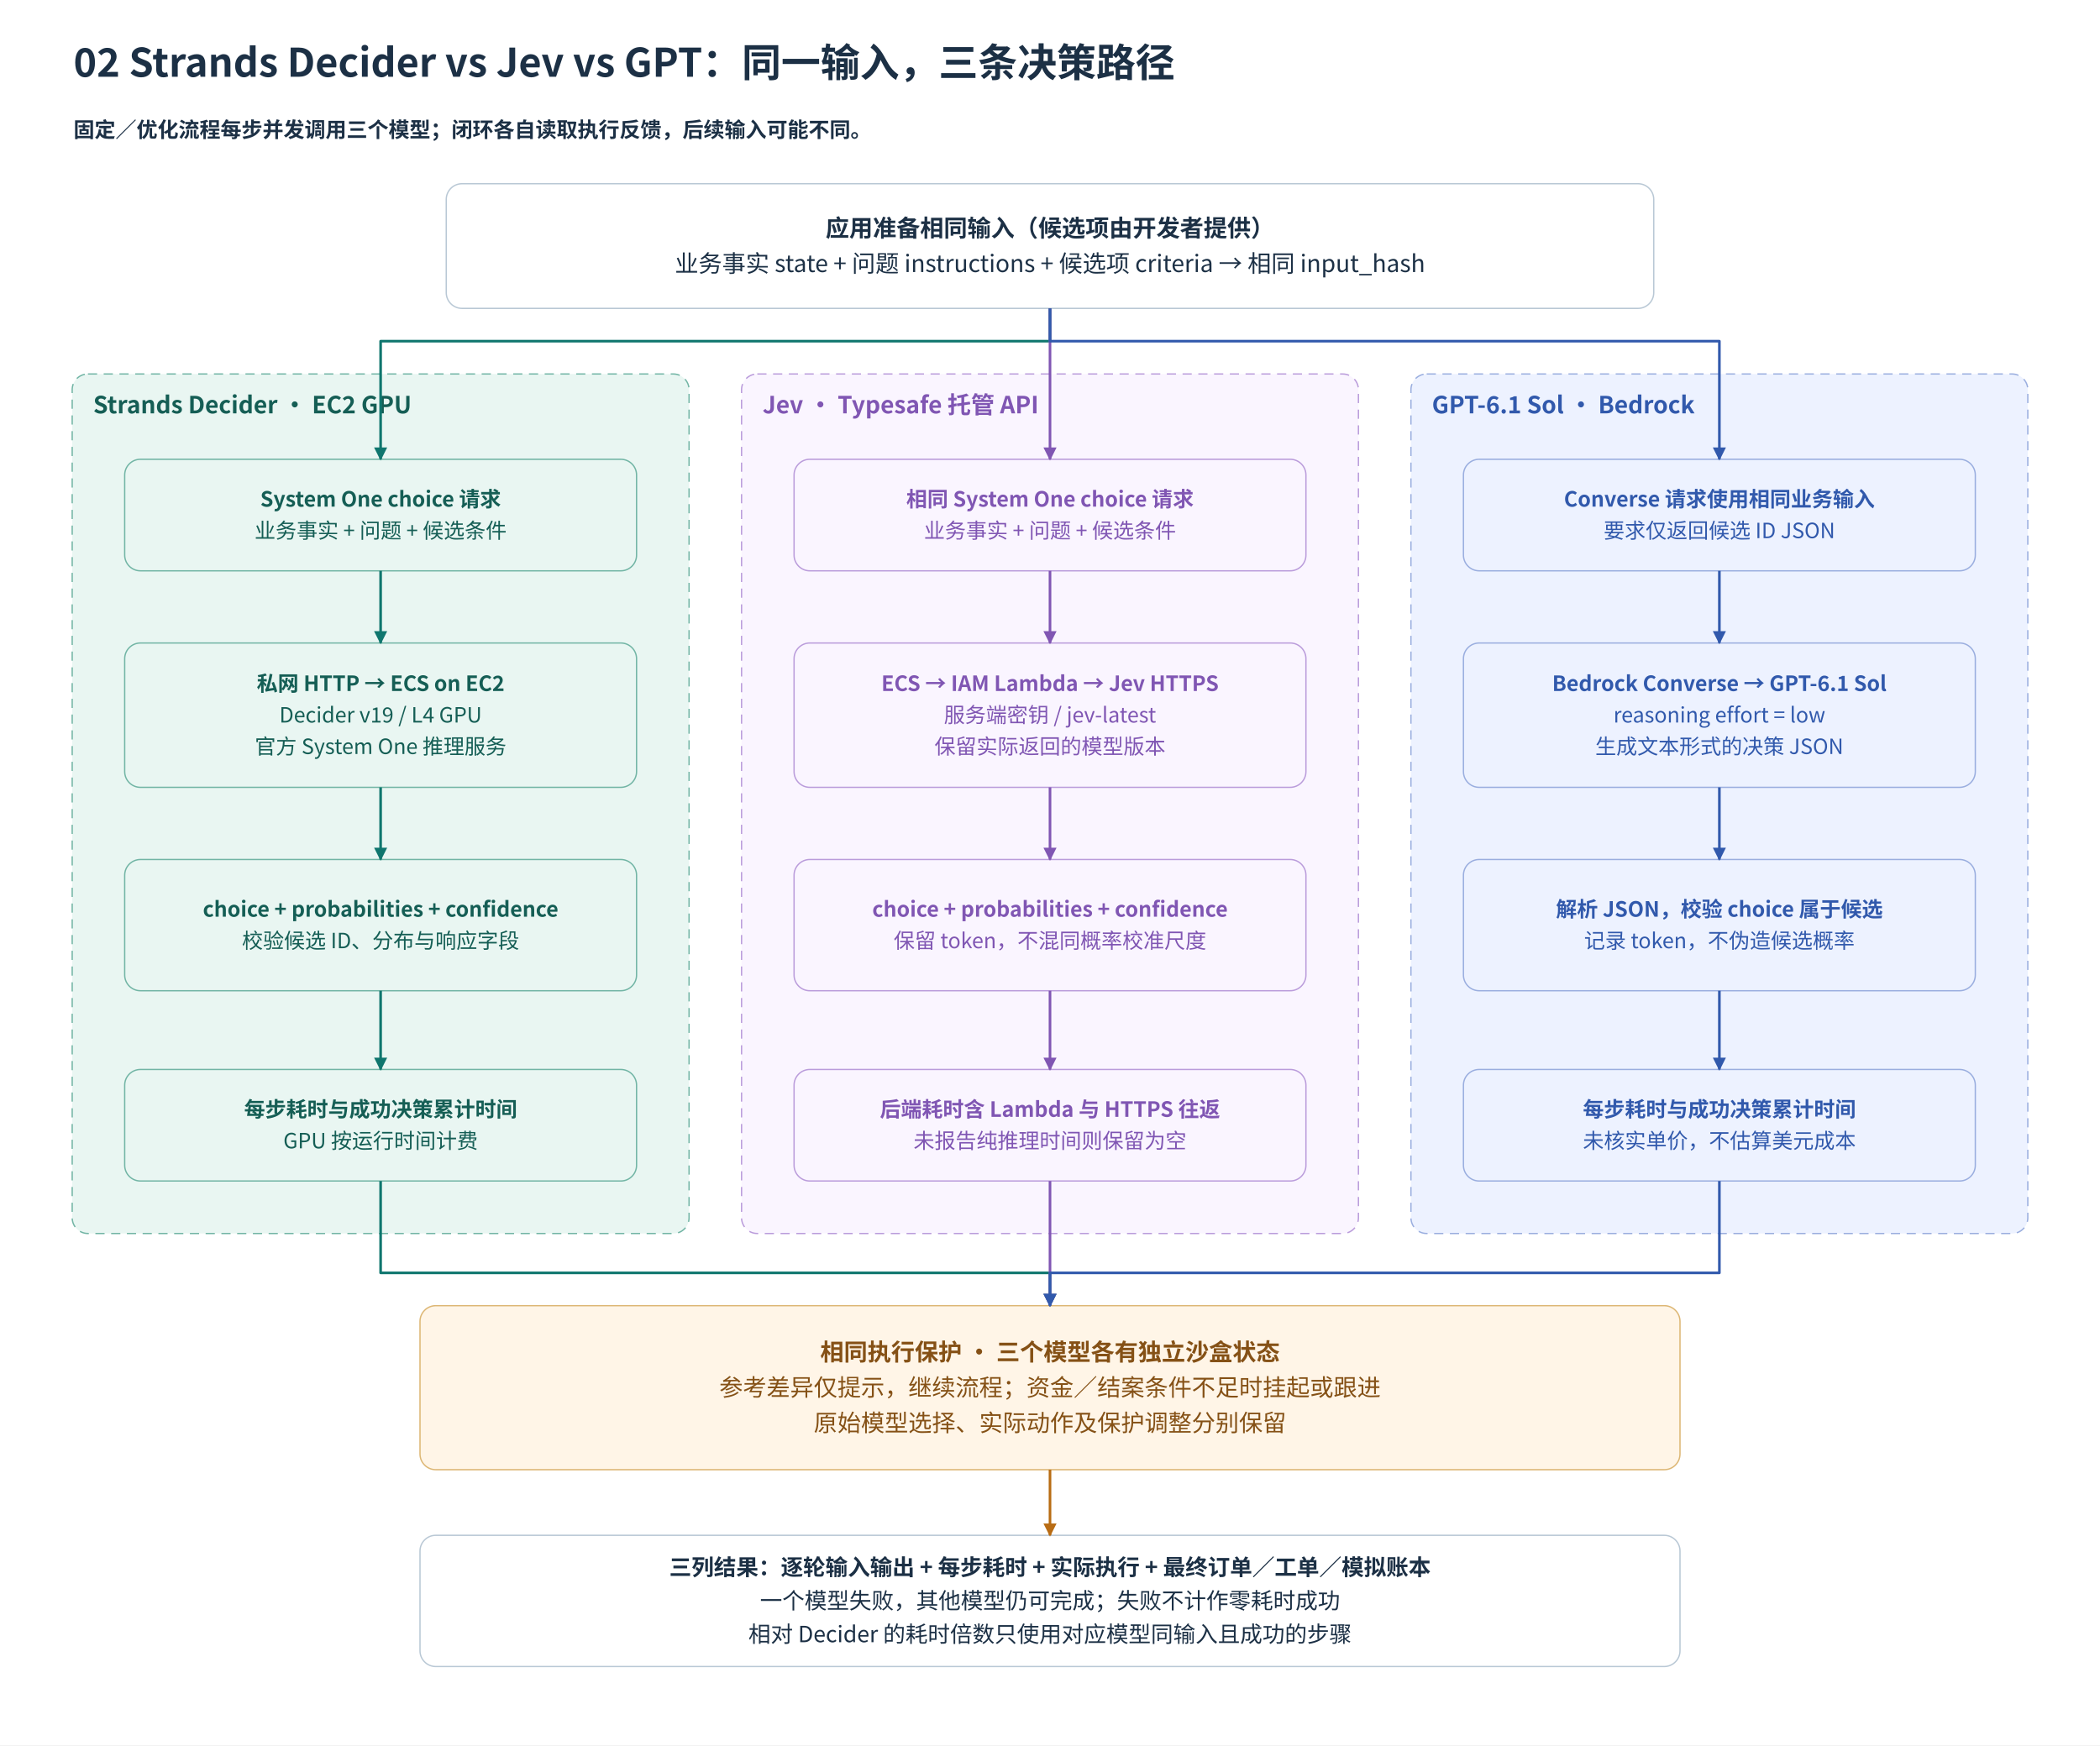
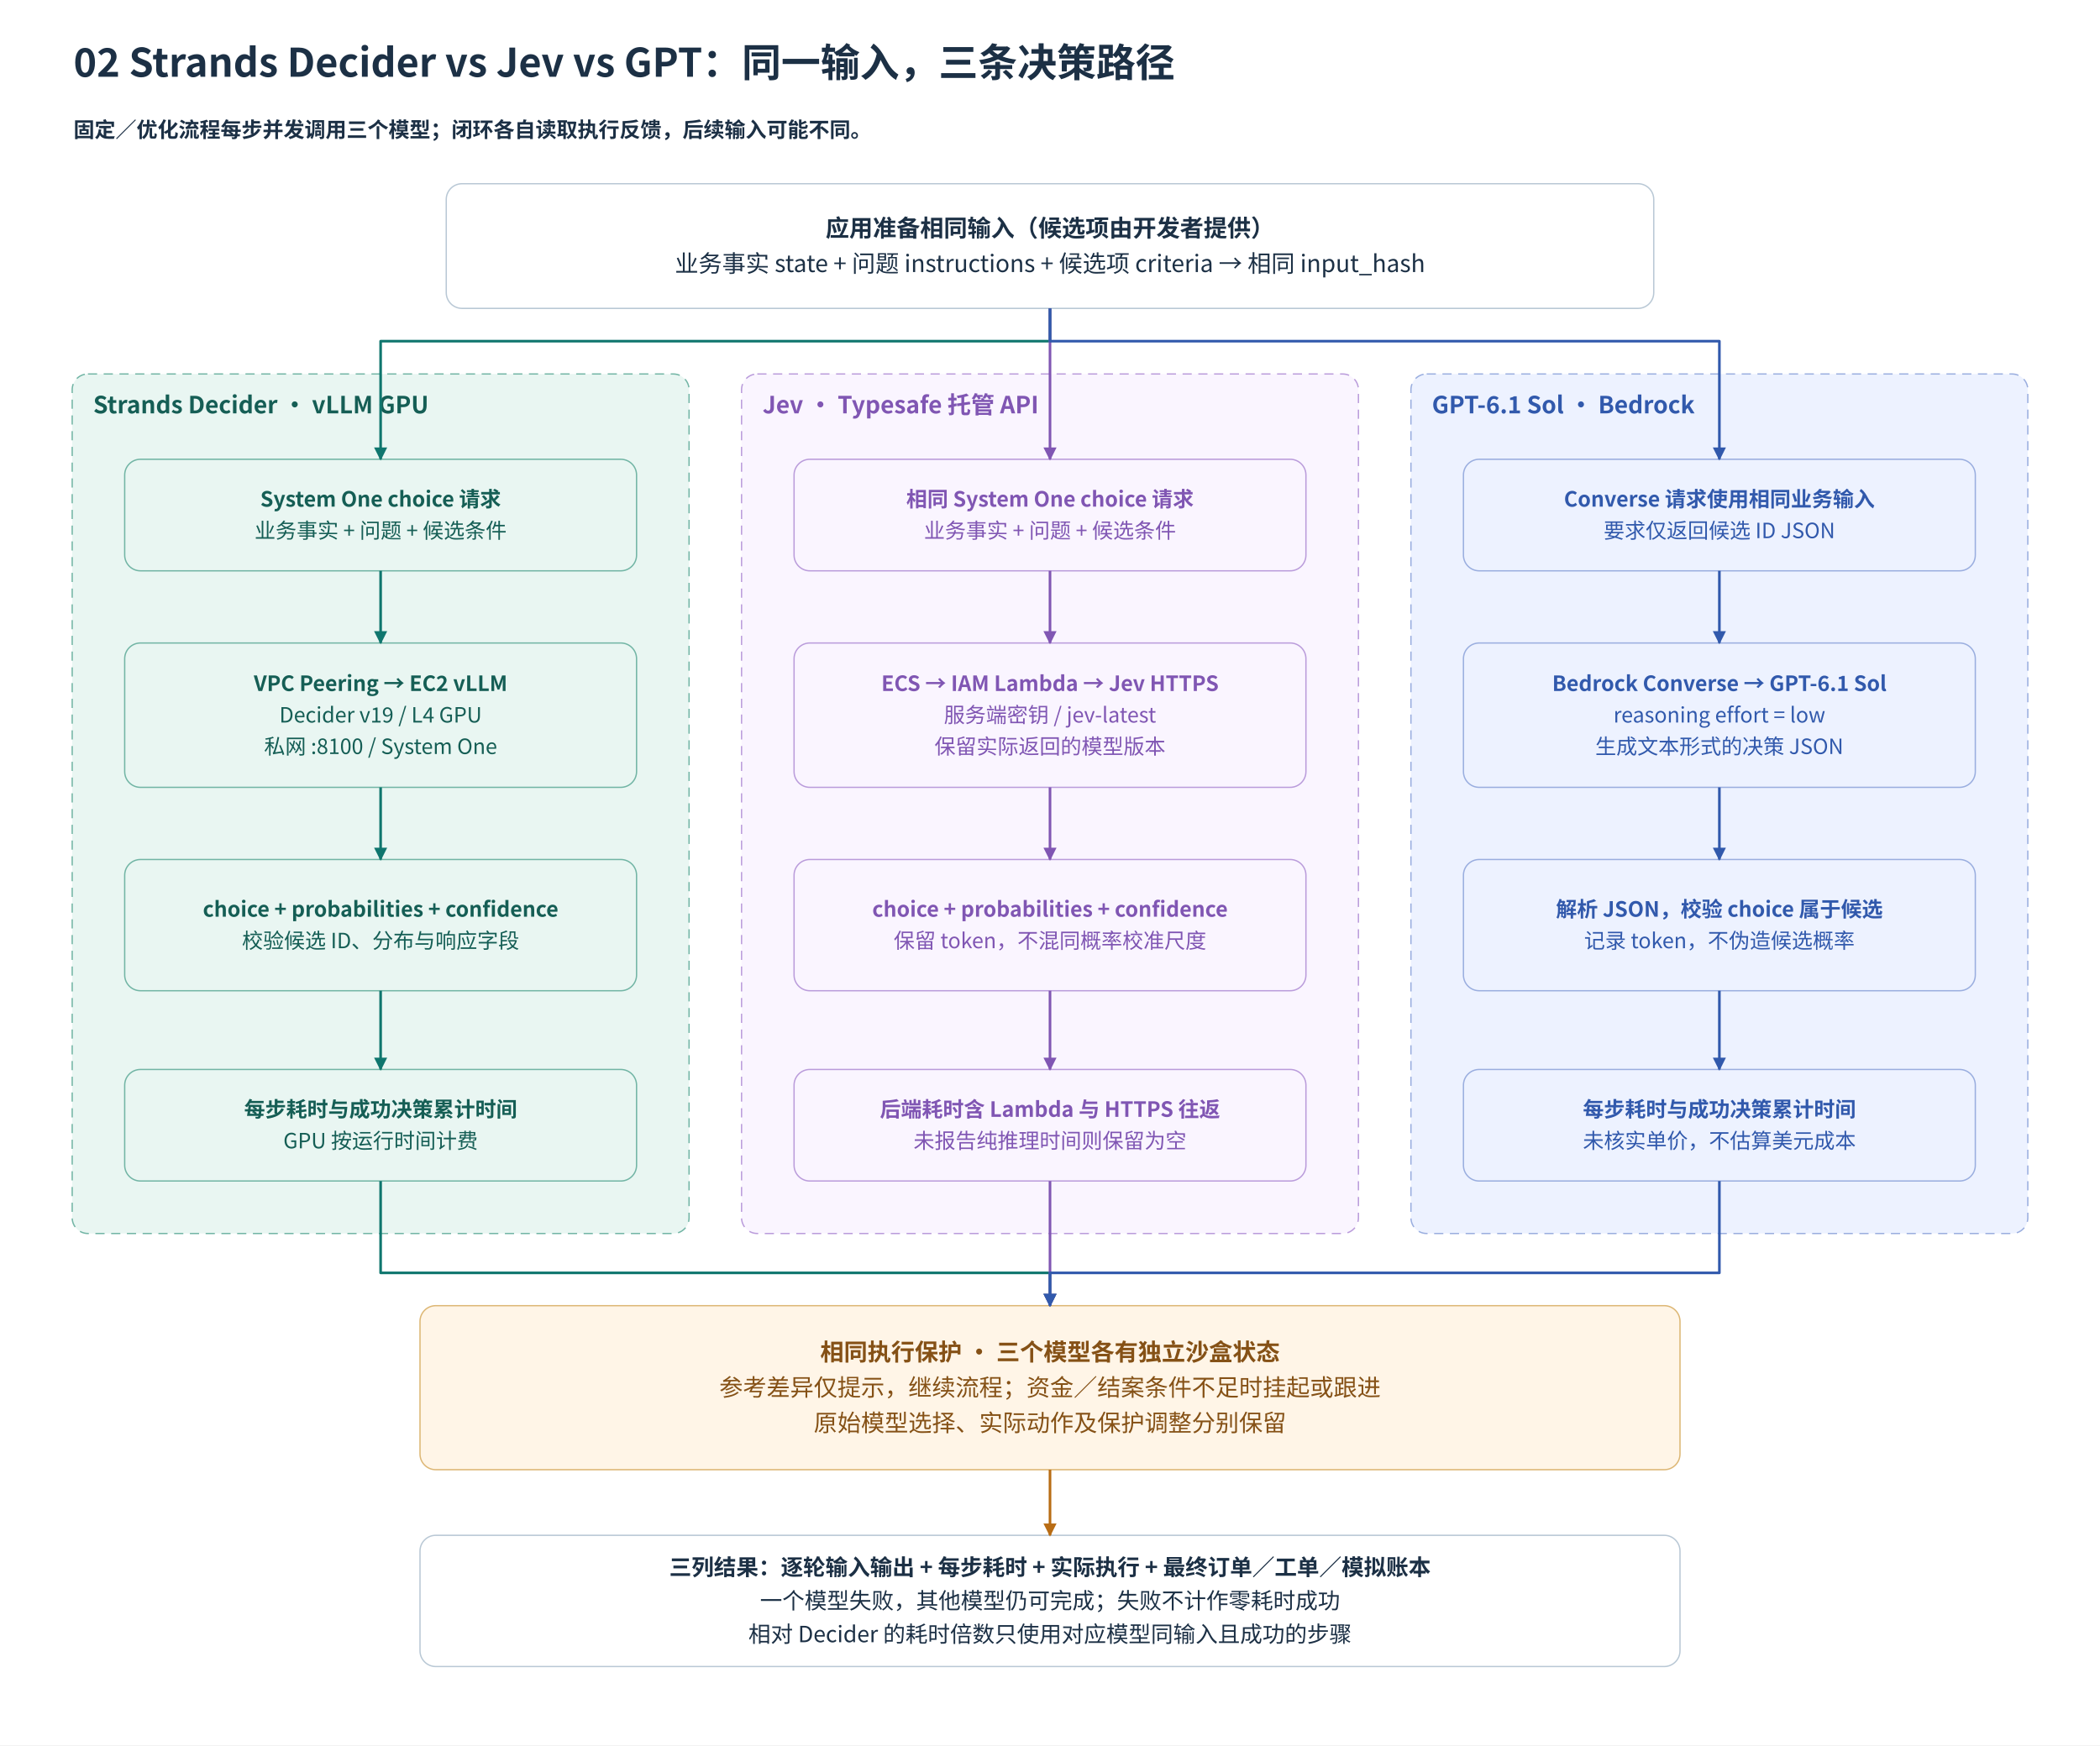
<svg xmlns="http://www.w3.org/2000/svg" width="1600" height="1330" viewBox="0 0 1600 1330" role="img">
  <defs>
    <marker id="arrow52677c" markerWidth="10" markerHeight="10" refX="9" refY="5" orient="auto" markerUnits="userSpaceOnUse">
      <path d="M 0 0 L 10 5 L 0 10 Z" fill="#52677c" />
    </marker>
    <marker id="arrow0f766e" markerWidth="10" markerHeight="10" refX="9" refY="5" orient="auto" markerUnits="userSpaceOnUse">
      <path d="M 0 0 L 10 5 L 0 10 Z" fill="#0f766e" />
    </marker>
    <marker id="arrow3159ac" markerWidth="10" markerHeight="10" refX="9" refY="5" orient="auto" markerUnits="userSpaceOnUse">
      <path d="M 0 0 L 10 5 L 0 10 Z" fill="#3159ac" />
    </marker>
    <marker id="arrowb86c14" markerWidth="10" markerHeight="10" refX="9" refY="5" orient="auto" markerUnits="userSpaceOnUse">
      <path d="M 0 0 L 10 5 L 0 10 Z" fill="#b86c14" />
    </marker>
    <marker id="arrow8056b3" markerWidth="10" markerHeight="10" refX="9" refY="5" orient="auto" markerUnits="userSpaceOnUse">
      <path d="M 0 0 L 10 5 L 0 10 Z" fill="#8056b3" />
    </marker>
  </defs>
  <rect width="100%" height="100%" fill="#ffffff" />
  <text x="56" y="58.5" font-family="'Noto Sans CJK SC', 'Microsoft YaHei', sans-serif" font-size="30" fill="#1c3045" text-anchor="start" font-weight="700">02  Strands Decider vs Jev vs GPT：同一输入，三条决策路径</text>
  <text x="56" y="104.6" font-family="'Noto Sans CJK SC', 'Microsoft YaHei', sans-serif" font-size="16" fill="#1c3045" text-anchor="start" font-weight="700">固定／优化流程每步并发调用三个模型；闭环各自读取执行反馈，后续输入可能不同。</text>
  <rect x="340" y="140" width="920" height="95" rx="12" fill="#ffffff" stroke="#b9c8d5" />
  <text x="800.0" y="180.3" font-family="'Noto Sans CJK SC', 'Microsoft YaHei', sans-serif" font-size="18" fill="#1c3045" text-anchor="middle" font-weight="700">应用准备相同输入（候选项由开发者提供）</text>
  <text x="800.0" y="207.3" font-family="'Noto Sans CJK SC', 'Microsoft YaHei', sans-serif" font-size="18" fill="#1c3045" text-anchor="middle">业务事实 state + 问题 instructions + 候选项 criteria → 相同 input_hash</text>
  <rect x="55" y="285" width="470" height="655" rx="12" fill="#e9f6f2" stroke="#72b5a5" stroke-dasharray="7 5" />
-   <text x="71" y="315.0" font-family="'Noto Sans CJK SC', 'Microsoft YaHei', sans-serif" font-size="18" fill="#155e55" text-anchor="start" font-weight="700">Strands Decider · EC2 GPU</text>
+   <text x="71" y="315.0" font-family="'Noto Sans CJK SC', 'Microsoft YaHei', sans-serif" font-size="18" fill="#155e55" text-anchor="start" font-weight="700">Strands Decider · vLLM GPU</text>
  <rect x="95" y="350" width="390" height="85" rx="12" fill="#e9f6f2" stroke="#72b5a5" />
  <text x="290.0" y="386.1" font-family="'Noto Sans CJK SC', 'Microsoft YaHei', sans-serif" font-size="16" fill="#155e55" text-anchor="middle" font-weight="700">System One choice 请求</text>
  <text x="290.0" y="410.1" font-family="'Noto Sans CJK SC', 'Microsoft YaHei', sans-serif" font-size="16" fill="#155e55" text-anchor="middle">业务事实 + 问题 + 候选条件</text>
  <rect x="95" y="490" width="390" height="110" rx="12" fill="#e9f6f2" stroke="#72b5a5" />
-   <text x="290.0" y="526.6" font-family="'Noto Sans CJK SC', 'Microsoft YaHei', sans-serif" font-size="16" fill="#155e55" text-anchor="middle" font-weight="700">私网 HTTP → ECS on EC2</text>
+   <text x="290.0" y="526.6" font-family="'Noto Sans CJK SC', 'Microsoft YaHei', sans-serif" font-size="16" fill="#155e55" text-anchor="middle" font-weight="700">VPC Peering → EC2 vLLM</text>
  <text x="290.0" y="550.6" font-family="'Noto Sans CJK SC', 'Microsoft YaHei', sans-serif" font-size="16" fill="#155e55" text-anchor="middle">Decider v19 / L4 GPU</text>
-   <text x="290.0" y="574.6" font-family="'Noto Sans CJK SC', 'Microsoft YaHei', sans-serif" font-size="16" fill="#155e55" text-anchor="middle">官方 System One 推理服务</text>
+   <text x="290.0" y="574.6" font-family="'Noto Sans CJK SC', 'Microsoft YaHei', sans-serif" font-size="16" fill="#155e55" text-anchor="middle">私网 :8100 / System One</text>
  <rect x="95" y="655" width="390" height="100" rx="12" fill="#e9f6f2" stroke="#72b5a5" />
  <text x="290.0" y="698.6" font-family="'Noto Sans CJK SC', 'Microsoft YaHei', sans-serif" font-size="16" fill="#155e55" text-anchor="middle" font-weight="700">choice + probabilities + confidence</text>
  <text x="290.0" y="722.6" font-family="'Noto Sans CJK SC', 'Microsoft YaHei', sans-serif" font-size="16" fill="#155e55" text-anchor="middle">校验候选 ID、分布与响应字段</text>
  <rect x="95" y="815" width="390" height="85" rx="12" fill="#e9f6f2" stroke="#72b5a5" />
  <text x="290.0" y="851.1" font-family="'Noto Sans CJK SC', 'Microsoft YaHei', sans-serif" font-size="16" fill="#155e55" text-anchor="middle" font-weight="700">每步耗时与成功决策累计时间</text>
  <text x="290.0" y="875.1" font-family="'Noto Sans CJK SC', 'Microsoft YaHei', sans-serif" font-size="16" fill="#155e55" text-anchor="middle">GPU 按运行时间计费</text>
  <rect x="565" y="285" width="470" height="655" rx="12" fill="#faf5ff" stroke="#ba9cdb" stroke-dasharray="7 5" />
  <text x="581" y="315.0" font-family="'Noto Sans CJK SC', 'Microsoft YaHei', sans-serif" font-size="18" fill="#8056b3" text-anchor="start" font-weight="700">Jev · Typesafe 托管 API</text>
  <rect x="605" y="350" width="390" height="85" rx="12" fill="#faf5ff" stroke="#ba9cdb" />
  <text x="800.0" y="386.1" font-family="'Noto Sans CJK SC', 'Microsoft YaHei', sans-serif" font-size="16" fill="#8056b3" text-anchor="middle" font-weight="700">相同 System One choice 请求</text>
  <text x="800.0" y="410.1" font-family="'Noto Sans CJK SC', 'Microsoft YaHei', sans-serif" font-size="16" fill="#8056b3" text-anchor="middle">业务事实 + 问题 + 候选条件</text>
  <rect x="605" y="490" width="390" height="110" rx="12" fill="#faf5ff" stroke="#ba9cdb" />
  <text x="800.0" y="526.6" font-family="'Noto Sans CJK SC', 'Microsoft YaHei', sans-serif" font-size="16" fill="#8056b3" text-anchor="middle" font-weight="700">ECS → IAM Lambda → Jev HTTPS</text>
  <text x="800.0" y="550.6" font-family="'Noto Sans CJK SC', 'Microsoft YaHei', sans-serif" font-size="16" fill="#8056b3" text-anchor="middle">服务端密钥 / jev-latest</text>
  <text x="800.0" y="574.6" font-family="'Noto Sans CJK SC', 'Microsoft YaHei', sans-serif" font-size="16" fill="#8056b3" text-anchor="middle">保留实际返回的模型版本</text>
  <rect x="605" y="655" width="390" height="100" rx="12" fill="#faf5ff" stroke="#ba9cdb" />
  <text x="800.0" y="698.6" font-family="'Noto Sans CJK SC', 'Microsoft YaHei', sans-serif" font-size="16" fill="#8056b3" text-anchor="middle" font-weight="700">choice + probabilities + confidence</text>
  <text x="800.0" y="722.6" font-family="'Noto Sans CJK SC', 'Microsoft YaHei', sans-serif" font-size="16" fill="#8056b3" text-anchor="middle">保留 token，不混同概率校准尺度</text>
  <rect x="605" y="815" width="390" height="85" rx="12" fill="#faf5ff" stroke="#ba9cdb" />
  <text x="800.0" y="851.1" font-family="'Noto Sans CJK SC', 'Microsoft YaHei', sans-serif" font-size="16" fill="#8056b3" text-anchor="middle" font-weight="700">后端耗时含 Lambda 与 HTTPS 往返</text>
  <text x="800.0" y="875.1" font-family="'Noto Sans CJK SC', 'Microsoft YaHei', sans-serif" font-size="16" fill="#8056b3" text-anchor="middle">未报告纯推理时间则保留为空</text>
  <rect x="1075" y="285" width="470" height="655" rx="12" fill="#edf2ff" stroke="#9aaedf" stroke-dasharray="7 5" />
  <text x="1091" y="315.0" font-family="'Noto Sans CJK SC', 'Microsoft YaHei', sans-serif" font-size="18" fill="#3159ac" text-anchor="start" font-weight="700">GPT-6.1 Sol · Bedrock</text>
  <rect x="1115" y="350" width="390" height="85" rx="12" fill="#edf2ff" stroke="#9aaedf" />
  <text x="1310.0" y="386.1" font-family="'Noto Sans CJK SC', 'Microsoft YaHei', sans-serif" font-size="16" fill="#3159ac" text-anchor="middle" font-weight="700">Converse 请求使用相同业务输入</text>
  <text x="1310.0" y="410.1" font-family="'Noto Sans CJK SC', 'Microsoft YaHei', sans-serif" font-size="16" fill="#3159ac" text-anchor="middle">要求仅返回候选 ID JSON</text>
  <rect x="1115" y="490" width="390" height="110" rx="12" fill="#edf2ff" stroke="#9aaedf" />
  <text x="1310.0" y="526.6" font-family="'Noto Sans CJK SC', 'Microsoft YaHei', sans-serif" font-size="16" fill="#3159ac" text-anchor="middle" font-weight="700">Bedrock Converse → GPT-6.1 Sol</text>
  <text x="1310.0" y="550.6" font-family="'Noto Sans CJK SC', 'Microsoft YaHei', sans-serif" font-size="16" fill="#3159ac" text-anchor="middle">reasoning effort = low</text>
  <text x="1310.0" y="574.6" font-family="'Noto Sans CJK SC', 'Microsoft YaHei', sans-serif" font-size="16" fill="#3159ac" text-anchor="middle">生成文本形式的决策 JSON</text>
  <rect x="1115" y="655" width="390" height="100" rx="12" fill="#edf2ff" stroke="#9aaedf" />
  <text x="1310.0" y="698.6" font-family="'Noto Sans CJK SC', 'Microsoft YaHei', sans-serif" font-size="16" fill="#3159ac" text-anchor="middle" font-weight="700">解析 JSON，校验 choice 属于候选</text>
  <text x="1310.0" y="722.6" font-family="'Noto Sans CJK SC', 'Microsoft YaHei', sans-serif" font-size="16" fill="#3159ac" text-anchor="middle">记录 token，不伪造候选概率</text>
  <rect x="1115" y="815" width="390" height="85" rx="12" fill="#edf2ff" stroke="#9aaedf" />
  <text x="1310.0" y="851.1" font-family="'Noto Sans CJK SC', 'Microsoft YaHei', sans-serif" font-size="16" fill="#3159ac" text-anchor="middle" font-weight="700">每步耗时与成功决策累计时间</text>
  <text x="1310.0" y="875.1" font-family="'Noto Sans CJK SC', 'Microsoft YaHei', sans-serif" font-size="16" fill="#3159ac" text-anchor="middle">未核实单价，不估算美元成本</text>
  <rect x="320" y="995" width="960" height="125" rx="12" fill="#fff5e7" stroke="#ddb775" />
  <text x="800.0" y="1036.8" font-family="'Noto Sans CJK SC', 'Microsoft YaHei', sans-serif" font-size="18" fill="#855116" text-anchor="middle" font-weight="700">相同执行保护 · 三个模型各有独立沙盒状态</text>
  <text x="800.0" y="1063.8" font-family="'Noto Sans CJK SC', 'Microsoft YaHei', sans-serif" font-size="18" fill="#855116" text-anchor="middle">参考差异仅提示，继续流程；资金／结案条件不足时挂起或跟进</text>
  <text x="800.0" y="1090.8" font-family="'Noto Sans CJK SC', 'Microsoft YaHei', sans-serif" font-size="18" fill="#855116" text-anchor="middle">原始模型选择、实际动作及保护调整分别保留</text>
  <rect x="320" y="1170" width="960" height="100" rx="12" fill="#ffffff" stroke="#b9c8d5" />
  <text x="800.0" y="1200.45" font-family="'Noto Sans CJK SC', 'Microsoft YaHei', sans-serif" font-size="17" fill="#1c3045" text-anchor="middle" font-weight="700">三列结果：逐轮输入输出 + 每步耗时 + 实际执行 + 最终订单／工单／模拟账本</text>
  <text x="800.0" y="1225.95" font-family="'Noto Sans CJK SC', 'Microsoft YaHei', sans-serif" font-size="17" fill="#1c3045" text-anchor="middle">一个模型失败，其他模型仍可完成；失败不计作零耗时成功</text>
  <text x="800.0" y="1251.45" font-family="'Noto Sans CJK SC', 'Microsoft YaHei', sans-serif" font-size="17" fill="#1c3045" text-anchor="middle">相对 Decider 的耗时倍数只使用对应模型同输入且成功的步骤</text>
  <polyline points="800,235 800,260 290,260 290,350" fill="none" stroke="#0f766e" stroke-width="2" stroke-linejoin="round" marker-end="url(#arrow0f766e)" />
  <polyline points="290,435 290,490" fill="none" stroke="#0f766e" stroke-width="2" stroke-linejoin="round" marker-end="url(#arrow0f766e)" />
  <polyline points="290,600 290,655" fill="none" stroke="#0f766e" stroke-width="2" stroke-linejoin="round" marker-end="url(#arrow0f766e)" />
  <polyline points="290,755 290,815" fill="none" stroke="#0f766e" stroke-width="2" stroke-linejoin="round" marker-end="url(#arrow0f766e)" />
  <polyline points="290,900 290,970 800,970 800,995" fill="none" stroke="#0f766e" stroke-width="2" stroke-linejoin="round" marker-end="url(#arrow0f766e)" />
  <polyline points="800,235 800,260 800,260 800,350" fill="none" stroke="#8056b3" stroke-width="2" stroke-linejoin="round" marker-end="url(#arrow8056b3)" />
  <polyline points="800,435 800,490" fill="none" stroke="#8056b3" stroke-width="2" stroke-linejoin="round" marker-end="url(#arrow8056b3)" />
  <polyline points="800,600 800,655" fill="none" stroke="#8056b3" stroke-width="2" stroke-linejoin="round" marker-end="url(#arrow8056b3)" />
  <polyline points="800,755 800,815" fill="none" stroke="#8056b3" stroke-width="2" stroke-linejoin="round" marker-end="url(#arrow8056b3)" />
  <polyline points="800,900 800,970 800,970 800,995" fill="none" stroke="#8056b3" stroke-width="2" stroke-linejoin="round" marker-end="url(#arrow8056b3)" />
  <polyline points="800,235 800,260 1310,260 1310,350" fill="none" stroke="#3159ac" stroke-width="2" stroke-linejoin="round" marker-end="url(#arrow3159ac)" />
  <polyline points="1310,435 1310,490" fill="none" stroke="#3159ac" stroke-width="2" stroke-linejoin="round" marker-end="url(#arrow3159ac)" />
  <polyline points="1310,600 1310,655" fill="none" stroke="#3159ac" stroke-width="2" stroke-linejoin="round" marker-end="url(#arrow3159ac)" />
  <polyline points="1310,755 1310,815" fill="none" stroke="#3159ac" stroke-width="2" stroke-linejoin="round" marker-end="url(#arrow3159ac)" />
  <polyline points="1310,900 1310,970 800,970 800,995" fill="none" stroke="#3159ac" stroke-width="2" stroke-linejoin="round" marker-end="url(#arrow3159ac)" />
  <polyline points="800,1120 800,1170" fill="none" stroke="#b86c14" stroke-width="2" stroke-linejoin="round" marker-end="url(#arrowb86c14)" />
</svg>
